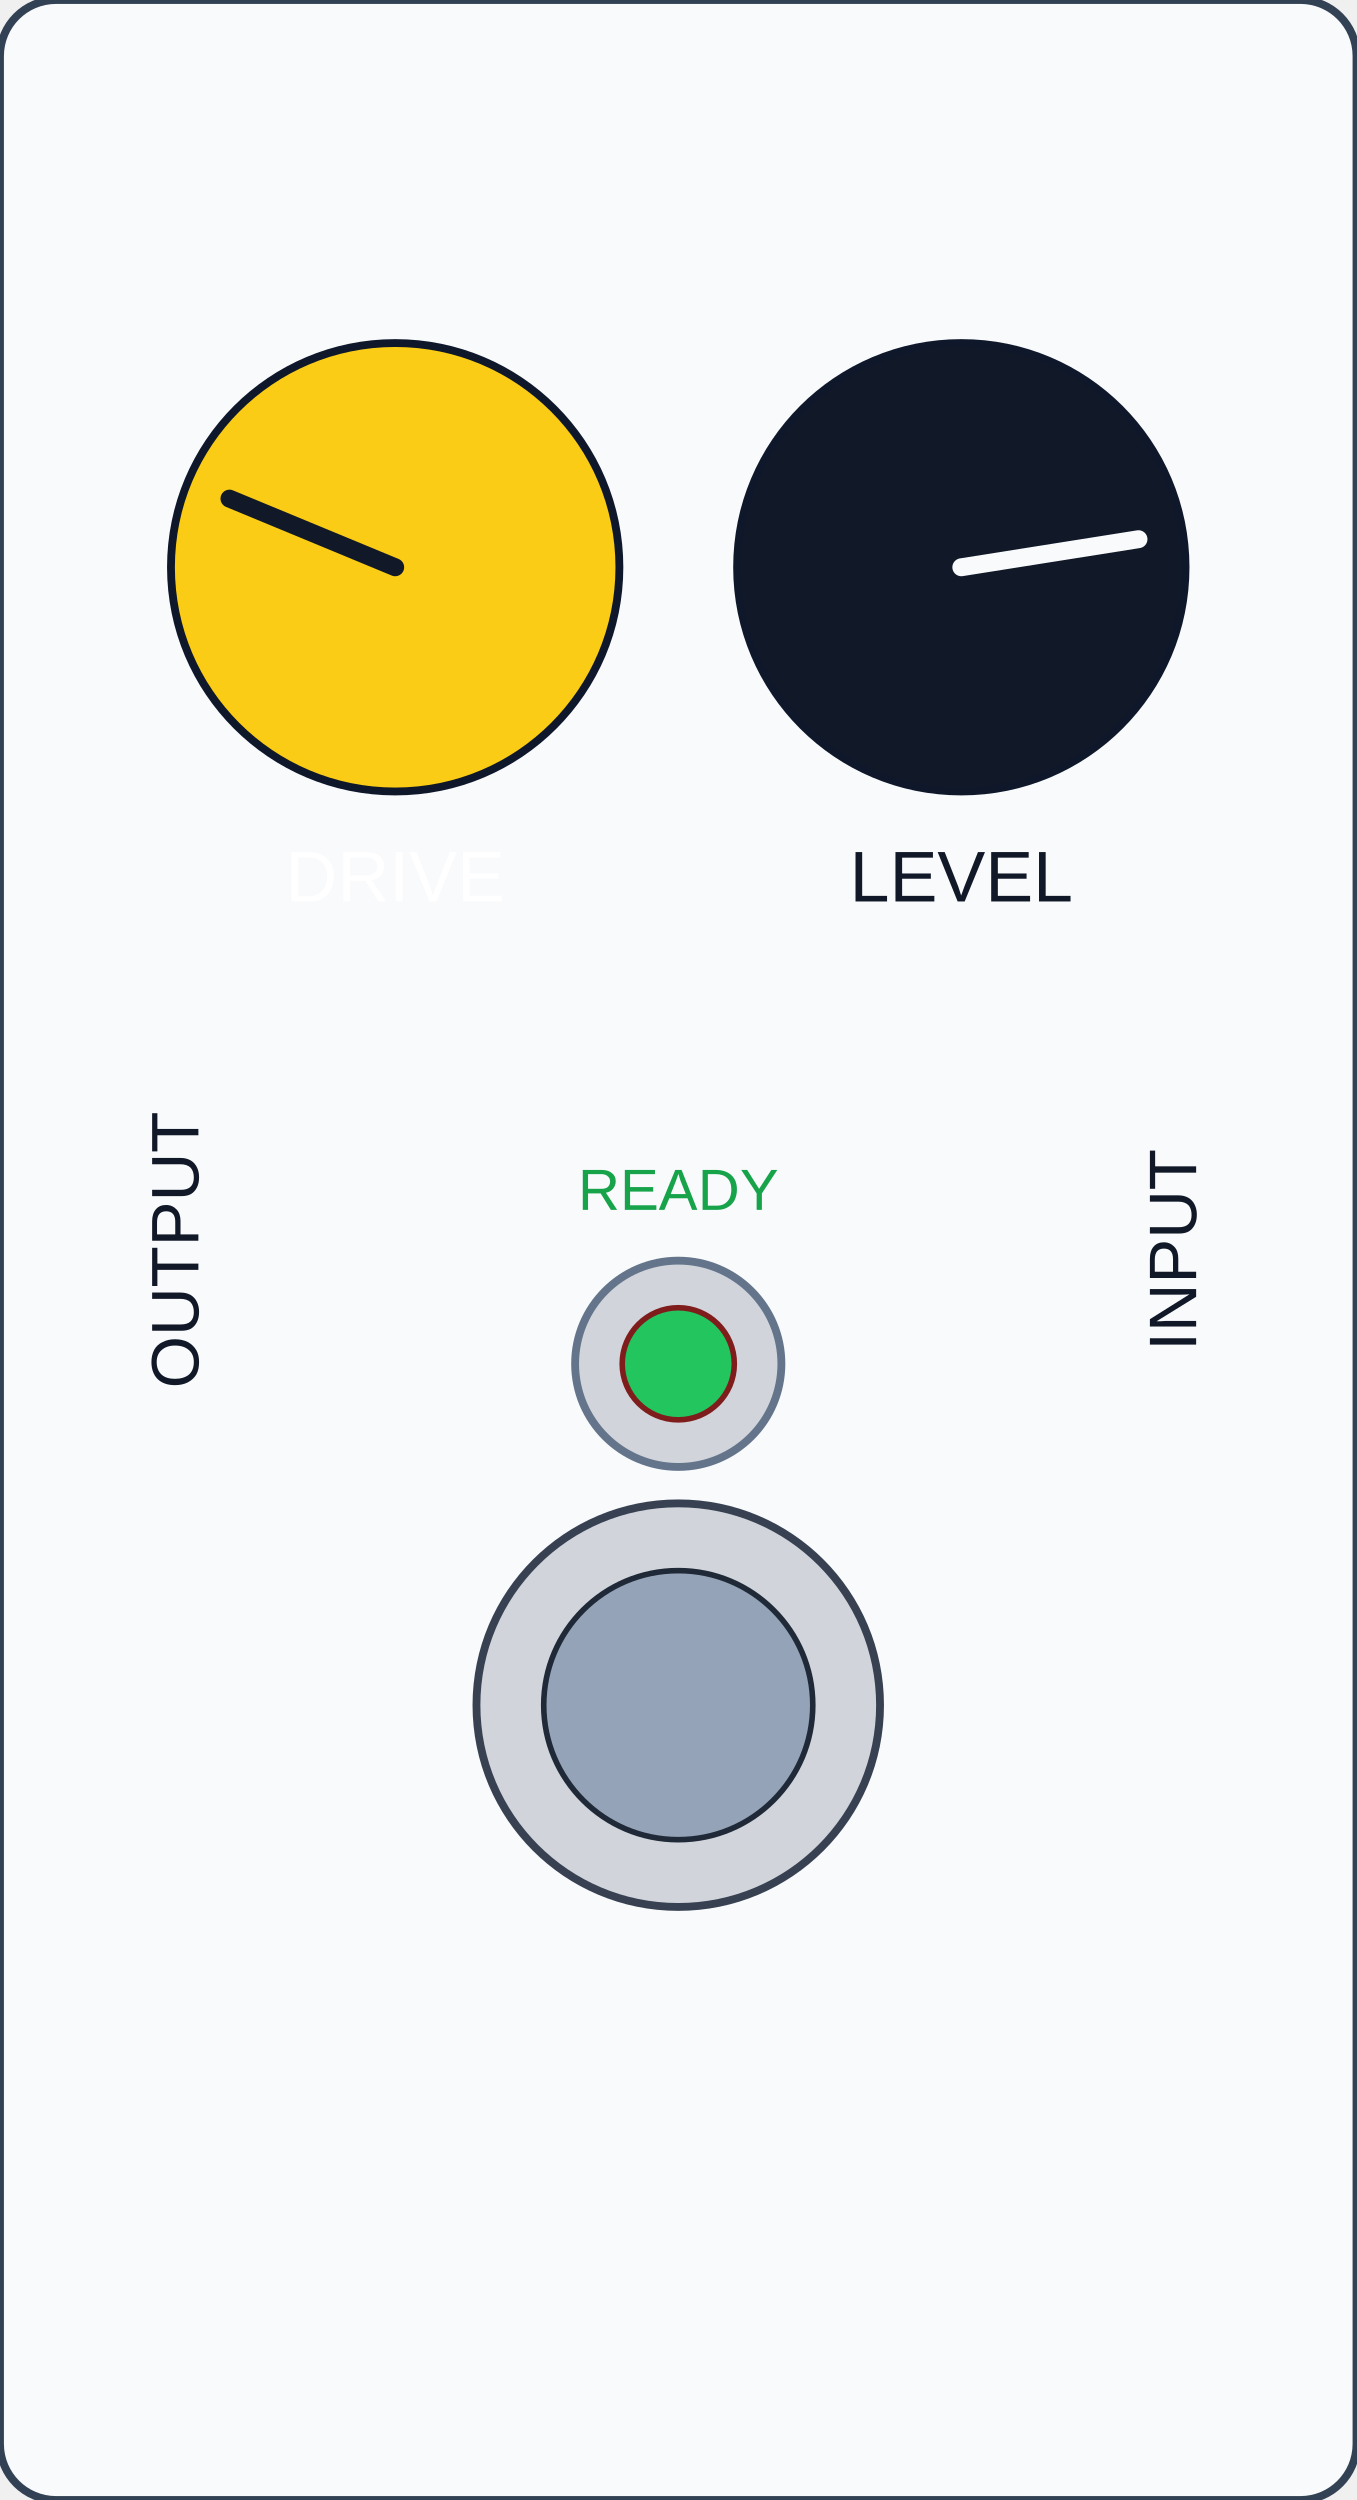
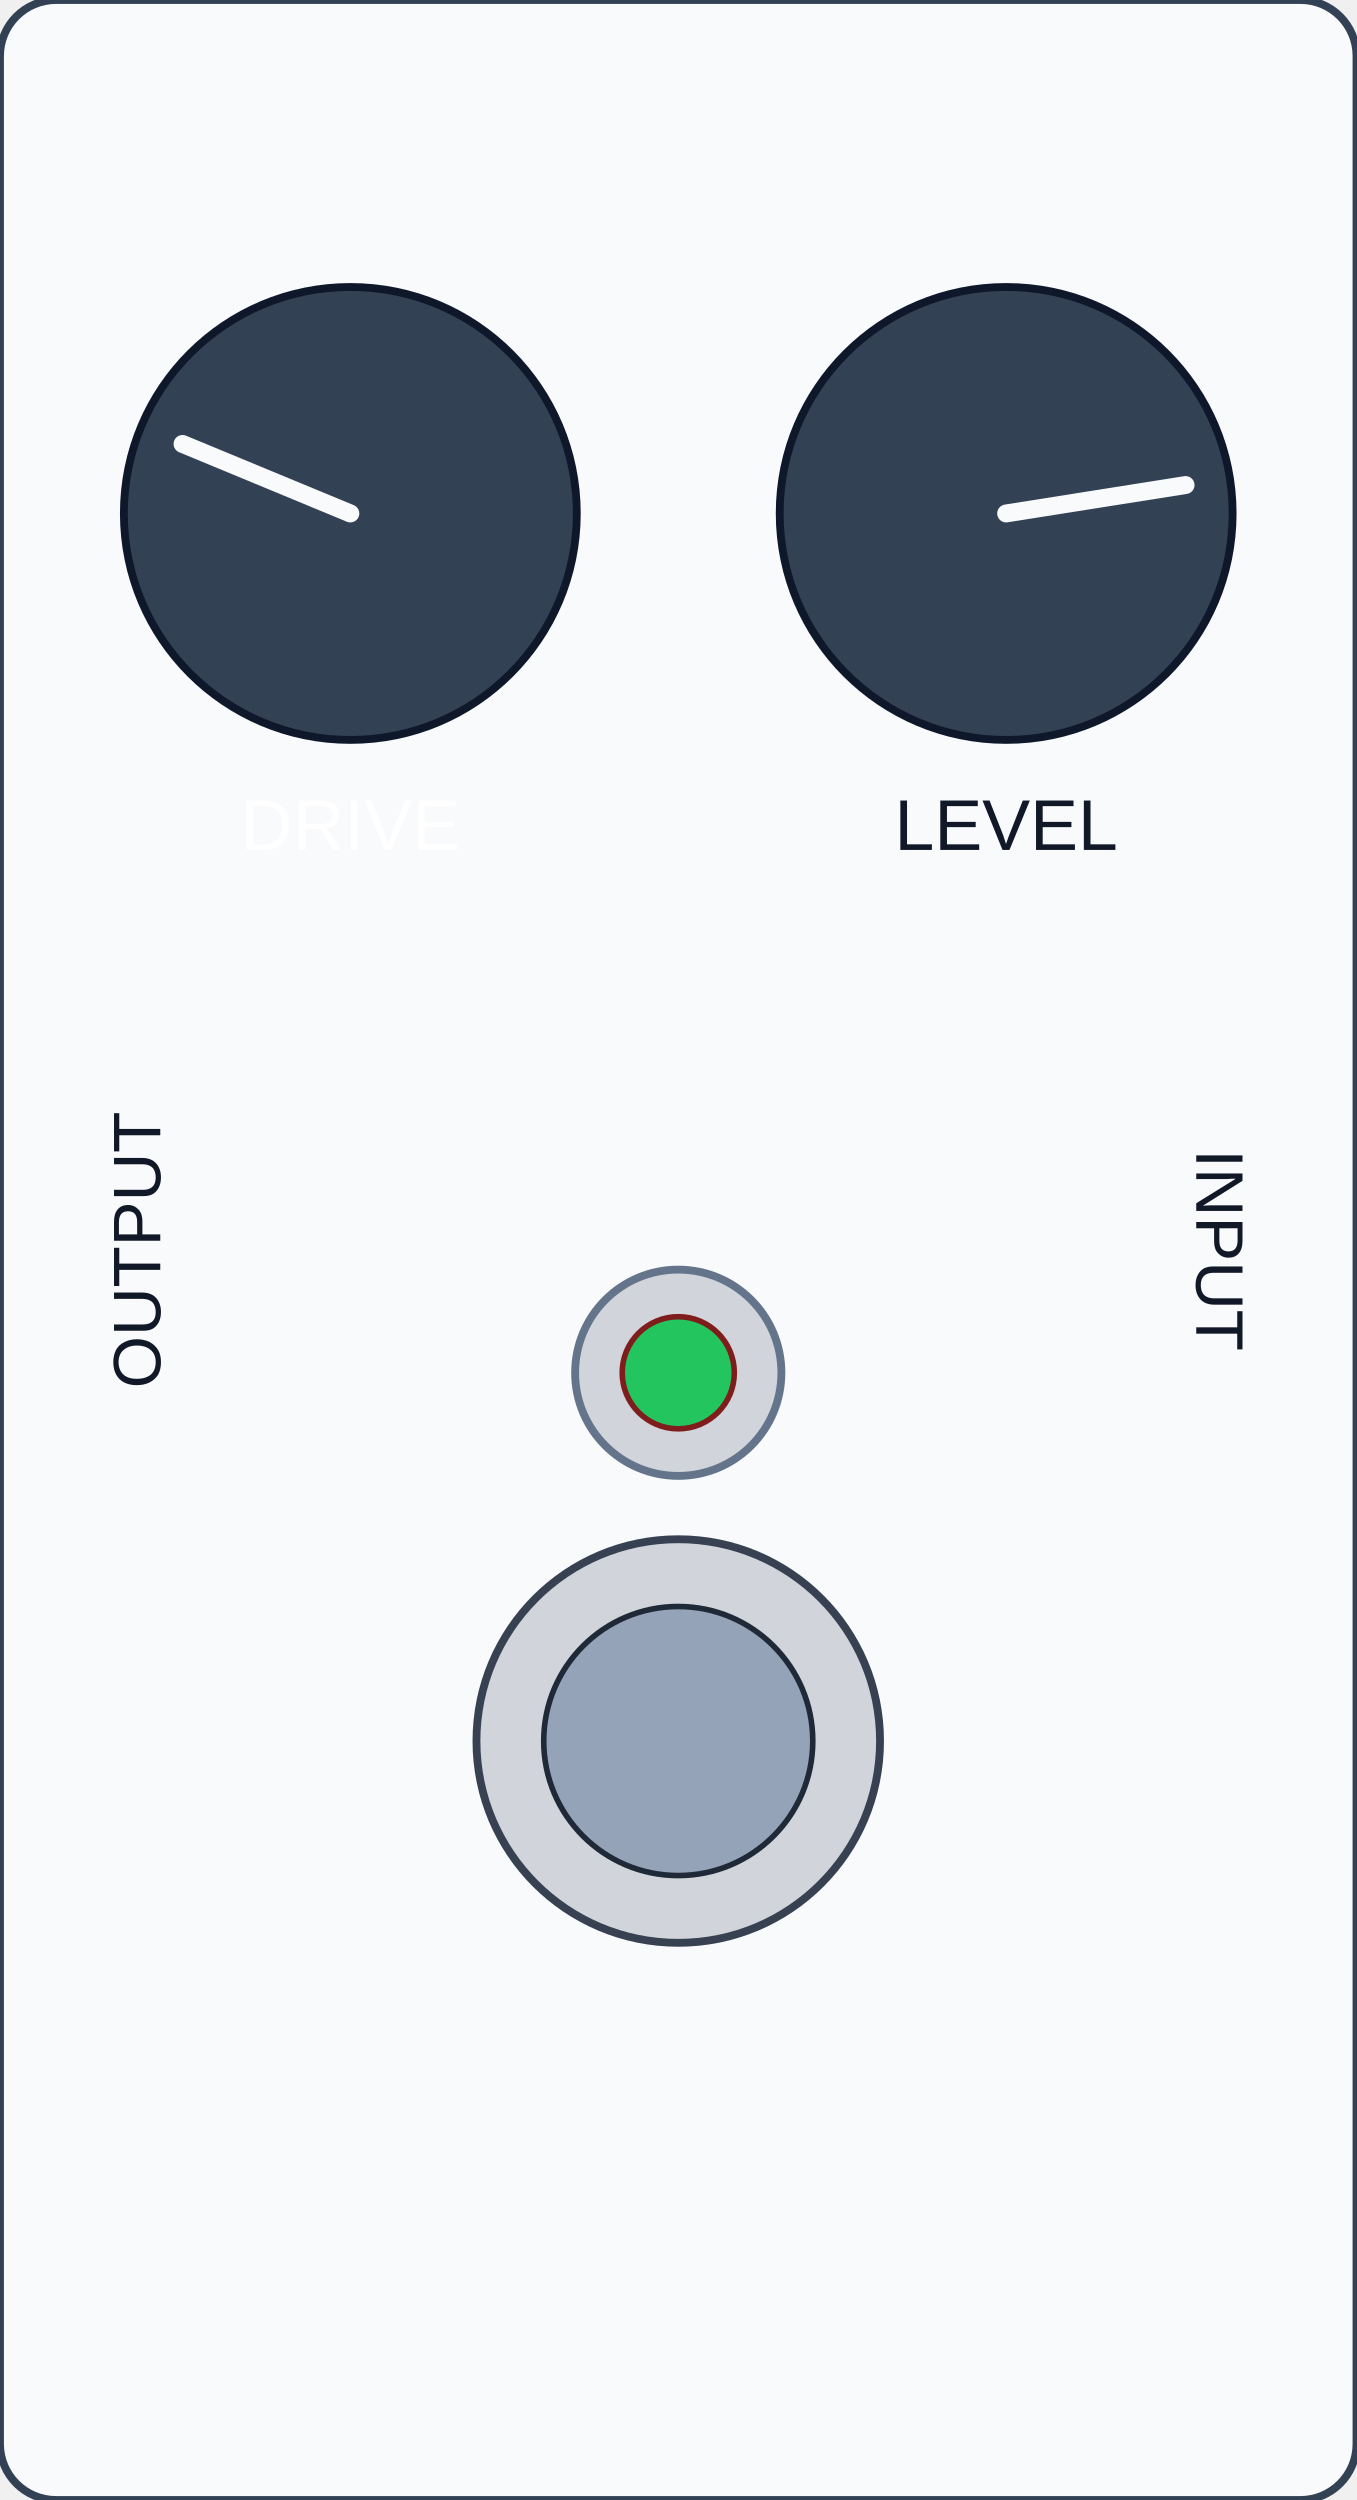
<svg xmlns="http://www.w3.org/2000/svg" role="img" aria-labelledby="stompbox-preview-top-title stompbox-preview-top-desc" width="60.5mm" height="111.5mm" viewBox="0 0 60.5 111.5" data-view="top" data-units="mm">
  <defs>
    <style>.case{fill:#f8fafc;stroke:#334155;stroke-width:.35}.decal-bounds{fill:none;stroke:#475569;stroke-width:.18;stroke-dasharray:1.5 1}</style>
  </defs>
  <g data-enclosure-id="box-1590b" data-enclosure-view="top">
    <rect class="case" x="0" y="0" width="60.5" height="111.5" rx="2.5" fill="#f97316" stroke="#7c2d12" />
  </g>
-   <g data-decal-id="label-knob-GAIN" data-decal-kind="text" data-face="top" transform="translate(17.625 39.3) rotate(0)">
+   <g data-decal-id="label-knob-GAIN" data-decal-kind="text" data-face="top" transform="translate(15.625 37) rotate(0)">
    <text class="label-text" x="0" y="0" text-anchor="middle" dominant-baseline="middle" font-family="Arial,sans-serif" font-size="3.2" fill="#ffffff">DRIVE</text>
  </g>
-   <g data-decal-id="label-knob-LEVEL" data-decal-kind="text" data-face="top" transform="translate(42.875 39.3) rotate(0)">
+   <g data-decal-id="label-knob-LEVEL" data-decal-kind="text" data-face="top" transform="translate(44.875 37) rotate(0)">
    <text class="label-text" x="0" y="0" text-anchor="middle" dominant-baseline="middle" font-family="Arial,sans-serif" font-size="3.2" fill="#111827">LEVEL</text>
  </g>
-   <g data-decal-id="label-led-LED1" data-decal-kind="text" data-face="top" transform="translate(30.25 53.225) rotate(0)">
-     <text class="label-text" x="0" y="0" text-anchor="middle" dominant-baseline="middle" font-family="Arial,sans-serif" font-size="2.6" fill="#16a34a">READY</text>
-   </g>
-   <g data-decal-id="label-jack-IN" data-decal-kind="text" data-face="top" transform="translate(52.5 55.75) rotate(-90)">
+   <g data-decal-id="label-jack-IN" data-decal-kind="text" data-face="top" transform="translate(54.2 55.75) rotate(90)">
    <text class="label-text" x="0" y="0" text-anchor="middle" dominant-baseline="middle" font-family="Arial,sans-serif" font-size="3" fill="#111827">INPUT</text>
  </g>
-   <g data-decal-id="label-jack-OUT" data-decal-kind="text" data-face="top" transform="translate(8 55.75) rotate(-90)">
+   <g data-decal-id="label-jack-OUT" data-decal-kind="text" data-face="top" transform="translate(6.3 55.75) rotate(-90)">
    <text class="label-text" x="0" y="0" text-anchor="middle" dominant-baseline="middle" font-family="Arial,sans-serif" font-size="3" fill="#111827">OUTPUT</text>
  </g>
-   <g data-part-id="knob-GAIN" data-part-profile-id="knob-mxr-style-fluted-large" data-part-family="knob" data-control-id="GAIN" data-face="top" data-provenance="auto-generated" data-knob-rotation-deg="-67.5">
-     <circle class="knob-body" cx="17.625" cy="25.3" r="10" fill="#facc15" stroke="#0f172a" stroke-width=".35" />
-     <line class="knob-indicator" x1="17.625" y1="25.3" x2="17.625" y2="17.3" stroke="#111827" stroke-width=".8" stroke-linecap="round" transform="rotate(-67.5 17.625 25.3)" />
+   <g data-part-id="knob-GAIN" data-part-profile-id="knob-mxr-style-fluted-small" data-part-family="knob" data-control-id="GAIN" data-face="top" data-provenance="auto-generated" data-knob-rotation-deg="-67.5">
+     <circle class="knob-body" cx="15.625" cy="22.9" r="10.1" fill="#334155" stroke="#0f172a" stroke-width=".35" />
+     <line class="knob-indicator" x1="15.625" y1="22.9" x2="15.625" y2="14.8" stroke="#f8fafc" stroke-width=".8" stroke-linecap="round" transform="rotate(-67.5 15.625 22.9)" />
  </g>
-   <g data-part-id="knob-LEVEL" data-part-profile-id="knob-mxr-style-fluted-large" data-part-family="knob" data-control-id="LEVEL" data-face="top" data-provenance="auto-generated" data-knob-rotation-deg="81">
-     <circle class="knob-body" cx="42.875" cy="25.3" r="10" fill="#111827" stroke="#0f172a" stroke-width=".35" />
-     <line class="knob-indicator" x1="42.875" y1="25.3" x2="42.875" y2="17.3" stroke="#f8fafc" stroke-width=".8" stroke-linecap="round" transform="rotate(81 42.875 25.3)" />
+   <g data-part-id="knob-LEVEL" data-part-profile-id="knob-mxr-style-fluted-small" data-part-family="knob" data-control-id="LEVEL" data-face="top" data-provenance="auto-generated" data-knob-rotation-deg="81">
+     <circle class="knob-body" cx="44.875" cy="22.9" r="10.1" fill="#334155" stroke="#0f172a" stroke-width=".35" />
+     <line class="knob-indicator" x1="44.875" y1="22.9" x2="44.875" y2="14.8" stroke="#f8fafc" stroke-width=".8" stroke-linecap="round" transform="rotate(81 44.875 22.9)" />
  </g>
  <g data-part-id="led-LED1" data-part-profile-id="led-bezel-lh5" data-part-family="led" data-control-id="LED1" data-face="top" data-provenance="auto-generated" data-led-emissive="true">
-     <circle class="led-bezel-ring" cx="30.25" cy="60.825" r="4.6" fill="#d1d5db" stroke="#64748b" stroke-width=".35" />
-     <circle class="led-lens" cx="30.25" cy="60.825" r="2.5" fill="#22c55e" fill-opacity="1" stroke="#7f1d1d" stroke-width=".25" />
+     <circle class="led-bezel-ring" cx="30.25" cy="61.225" r="4.6" fill="#d1d5db" stroke="#64748b" stroke-width=".35" />
+     <circle class="led-lens" cx="30.25" cy="61.225" r="2.5" fill="#22c55e" fill-opacity="1" stroke="#7f1d1d" stroke-width=".25" />
  </g>
  <g data-part-id="switch-SW1" data-part-profile-id="switch-3pdt-pic-pbs24302" data-part-family="footswitch" data-control-id="SW1" data-face="top" data-provenance="auto-generated" data-footswitch-pressed="false">
-     <circle class="footswitch-nut" cx="30.25" cy="76.05" r="9" fill="#d1d5db" stroke="#374151" stroke-width=".35" />
-     <circle class="footswitch-button" cx="30.25" cy="76.05" r="6" fill="#94a3b8" stroke="#1f2937" stroke-width=".25" />
+     <circle class="footswitch-nut" cx="30.25" cy="77.65" r="9" fill="#d1d5db" stroke="#374151" stroke-width=".35" />
+     <circle class="footswitch-button" cx="30.25" cy="77.65" r="6" fill="#94a3b8" stroke="#1f2937" stroke-width=".25" />
  </g>
</svg>
